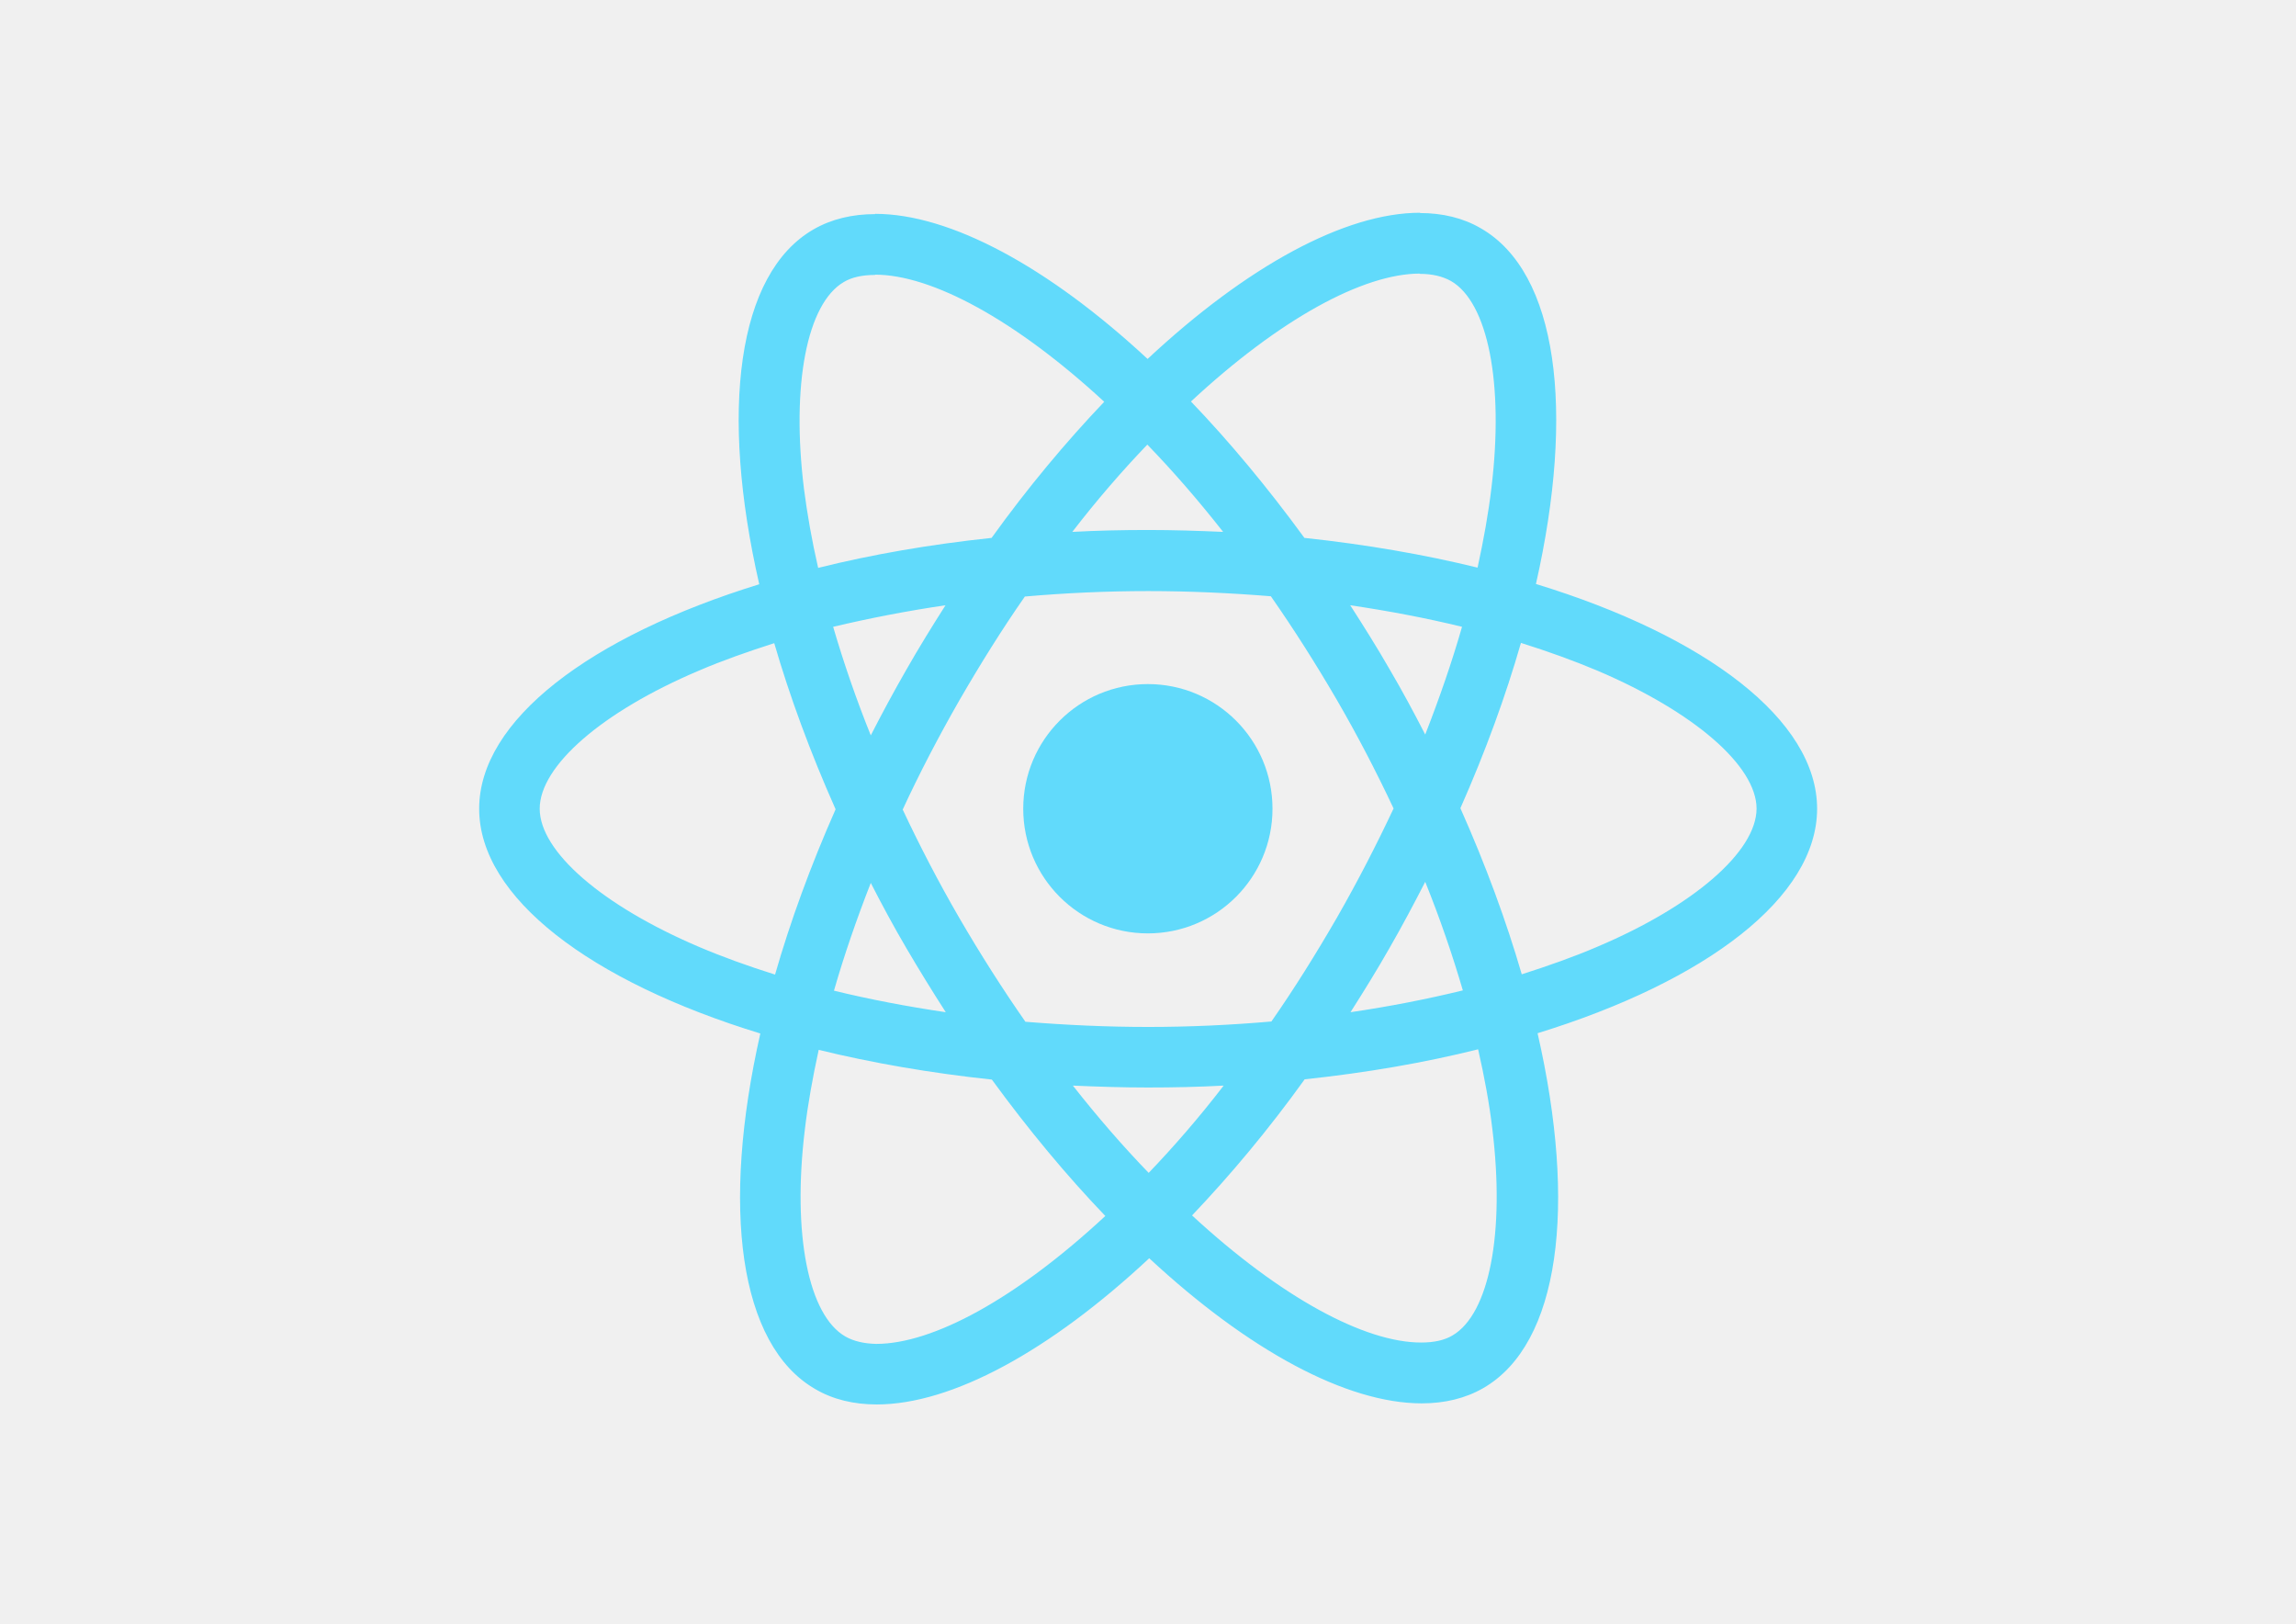
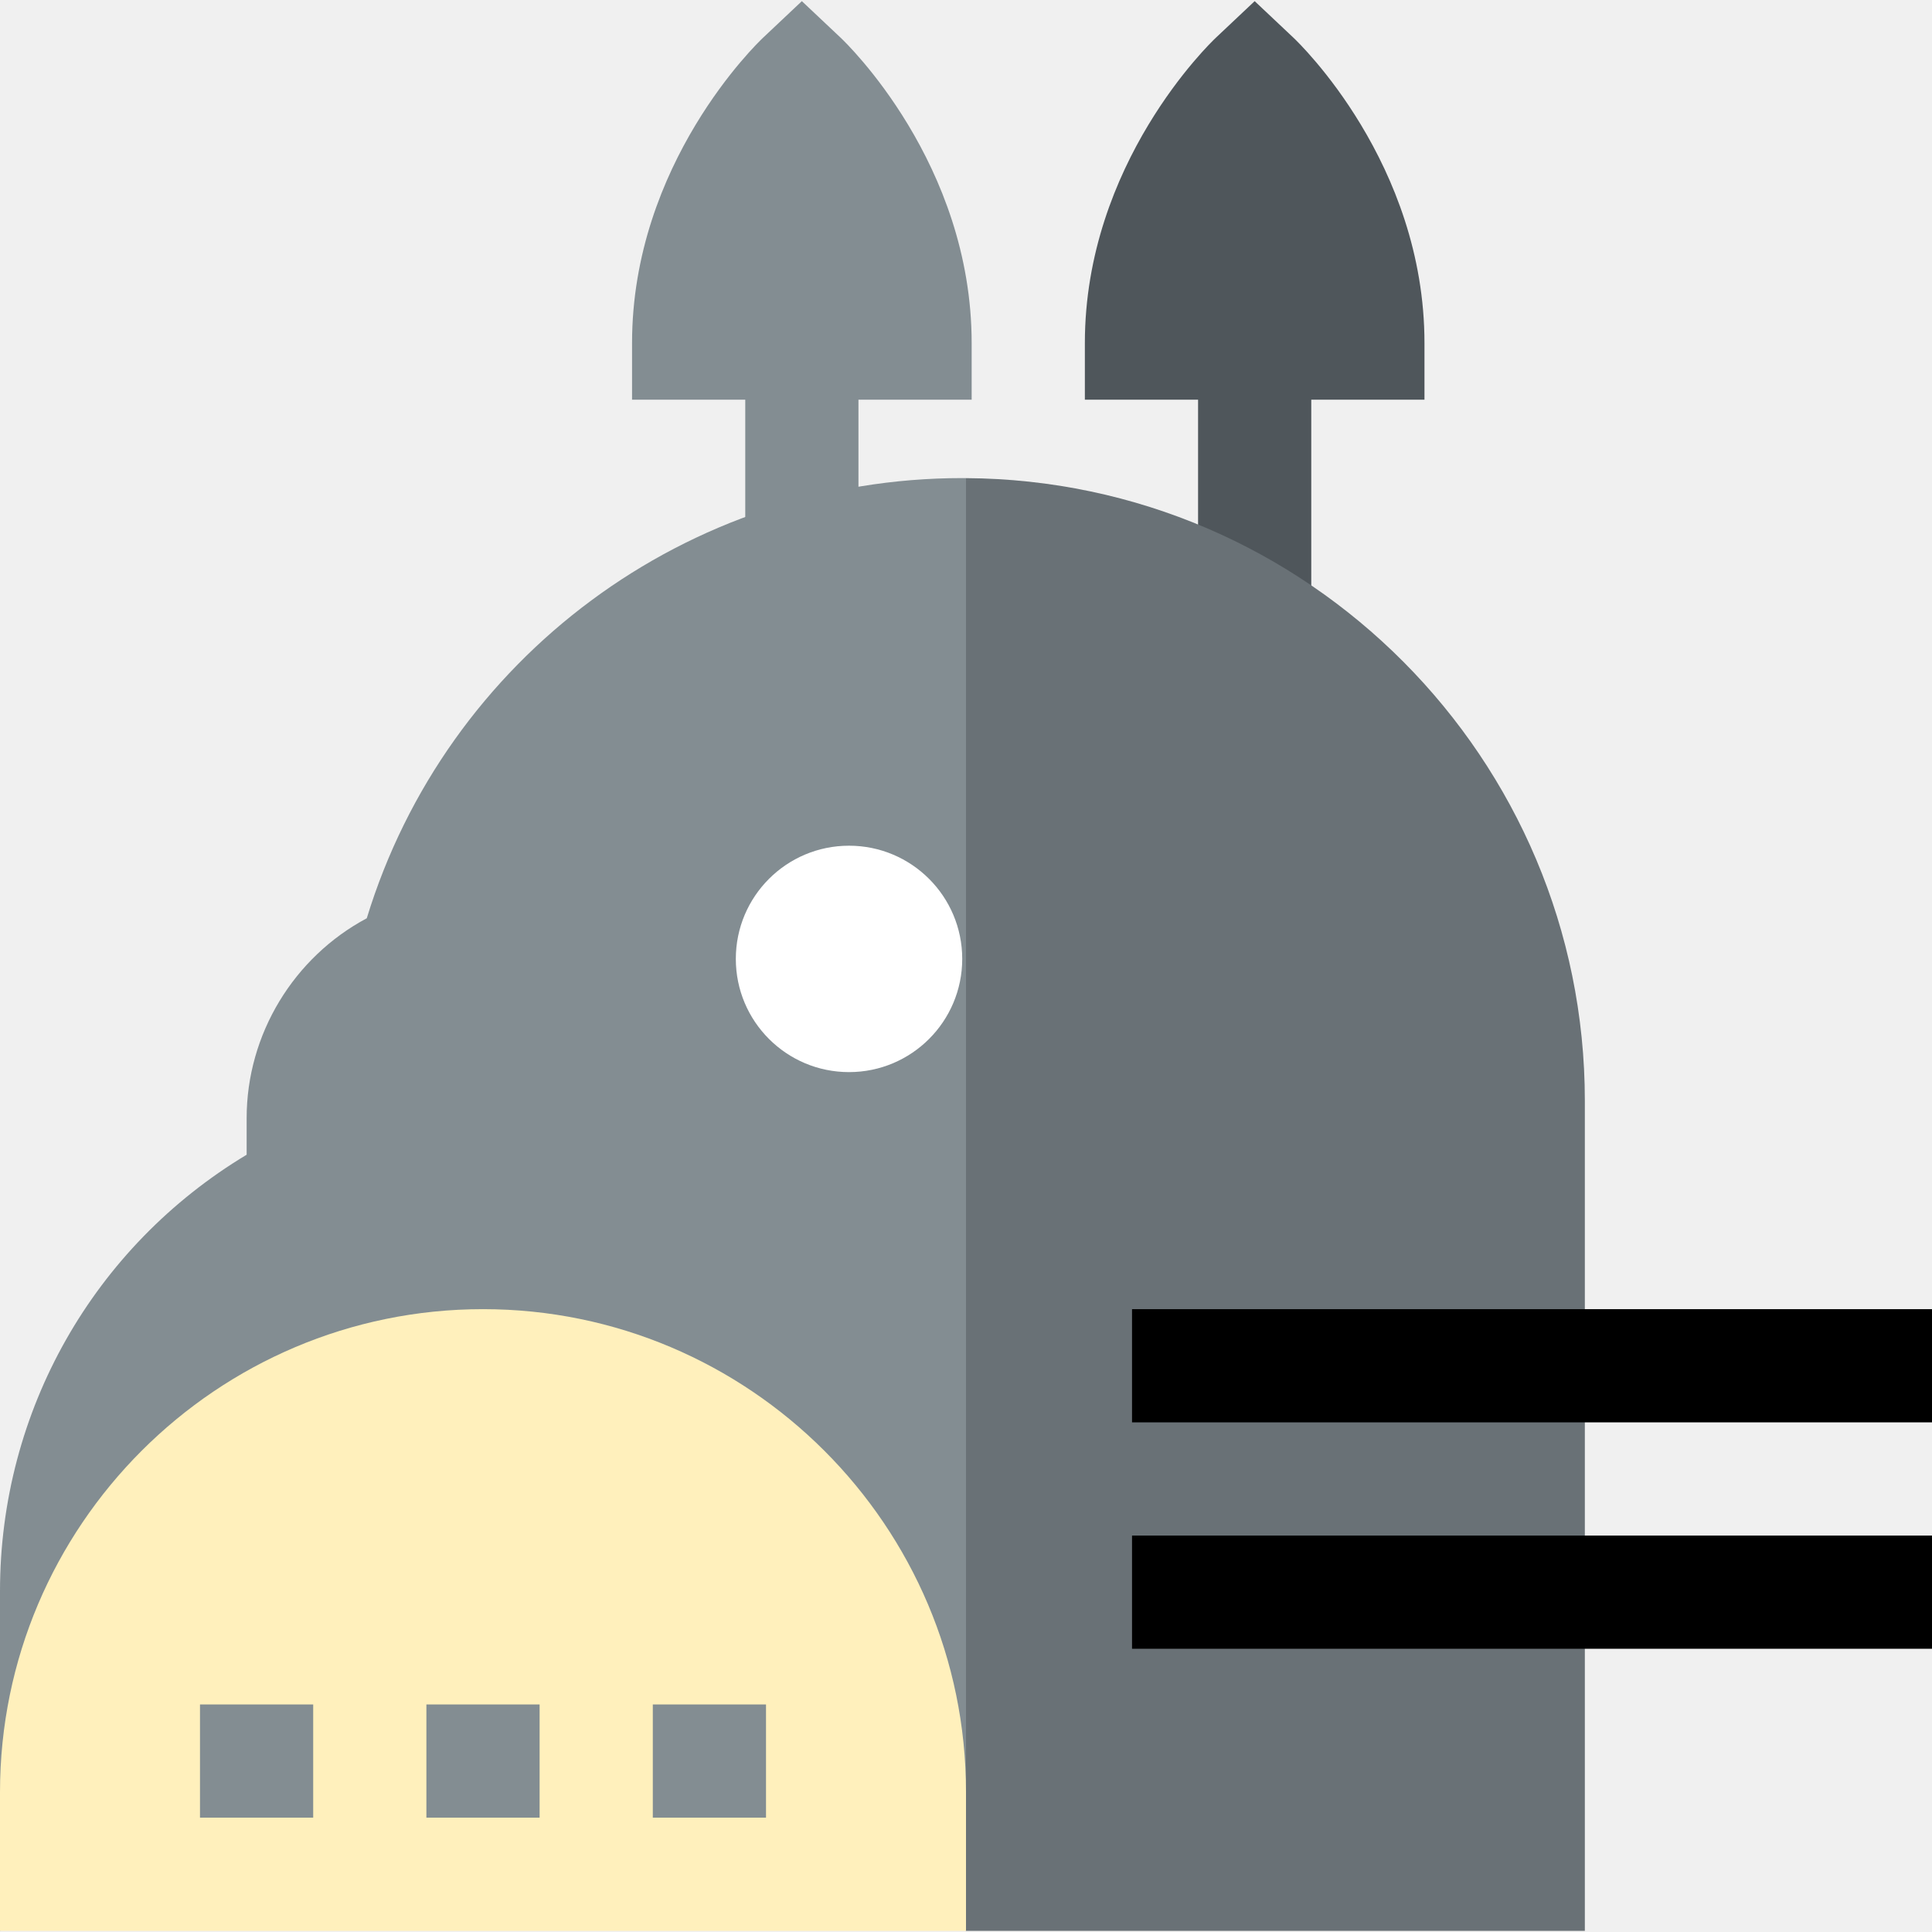
- <svg xmlns="http://www.w3.org/2000/svg" viewBox="0 0 841.9 595.3">
-   <g fill="#61DAFB">
-     <path d="M666.3 296.5c0-32.5-40.7-63.3-103.1-82.4 14.4-63.6 8-114.2-20.2-130.4-6.5-3.8-14.1-5.6-22.4-5.6v22.3c4.6 0 8.3.9 11.4 2.6 13.6 7.8 19.5 37.5 14.9 75.7-1.1 9.4-2.9 19.3-5.1 29.4-19.6-4.8-41-8.5-63.5-10.9-13.5-18.5-27.5-35.3-41.6-50 32.6-30.3 63.2-46.9 84-46.9V78c-27.5 0-63.5 19.6-99.9 53.6-36.4-33.8-72.4-53.2-99.9-53.2v22.3c20.7 0 51.4 16.5 84 46.6-14 14.7-28 31.4-41.3 49.9-22.6 2.4-44 6.1-63.6 11-2.3-10-4-19.7-5.2-29-4.7-38.2 1.1-67.9 14.6-75.8 3-1.8 6.9-2.6 11.5-2.6V78.5c-8.4 0-16 1.8-22.6 5.6-28.1 16.2-34.4 66.7-19.9 130.1-62.2 19.2-102.7 49.9-102.7 82.3 0 32.5 40.7 63.3 103.1 82.4-14.4 63.6-8 114.2 20.2 130.4 6.5 3.8 14.1 5.6 22.5 5.6 27.5 0 63.5-19.6 99.9-53.6 36.4 33.8 72.4 53.2 99.9 53.2 8.4 0 16-1.8 22.6-5.6 28.1-16.2 34.4-66.7 19.9-130.1 62-19.1 102.5-49.9 102.5-82.3zm-130.2-66.7c-3.7 12.9-8.3 26.2-13.5 39.5-4.1-8-8.4-16-13.1-24-4.6-8-9.5-15.8-14.4-23.4 14.2 2.1 27.9 4.7 41 7.9zm-45.8 106.5c-7.8 13.5-15.8 26.3-24.1 38.2-14.9 1.3-30 2-45.2 2-15.1 0-30.2-.7-45-1.9-8.3-11.9-16.4-24.6-24.2-38-7.6-13.1-14.5-26.4-20.8-39.8 6.2-13.4 13.2-26.8 20.7-39.9 7.8-13.5 15.8-26.3 24.1-38.2 14.9-1.3 30-2 45.2-2 15.1 0 30.2.7 45 1.9 8.3 11.9 16.4 24.6 24.2 38 7.6 13.1 14.5 26.4 20.8 39.8-6.3 13.4-13.2 26.8-20.7 39.9zm32.3-13c5.4 13.4 10 26.8 13.8 39.8-13.1 3.2-26.9 5.9-41.2 8 4.9-7.7 9.8-15.6 14.4-23.7 4.6-8 8.9-16.1 13-24.1zM421.2 430c-9.3-9.6-18.6-20.3-27.8-32 9 .4 18.2.7 27.5.7 9.4 0 18.7-.2 27.8-.7-9 11.7-18.3 22.4-27.5 32zm-74.4-58.9c-14.2-2.1-27.9-4.7-41-7.9 3.7-12.9 8.3-26.2 13.5-39.5 4.1 8 8.4 16 13.1 24 4.7 8 9.5 15.8 14.4 23.4zM420.7 163c9.3 9.6 18.6 20.3 27.8 32-9-.4-18.2-.7-27.5-.7-9.4 0-18.7.2-27.8.7 9-11.7 18.3-22.4 27.5-32zm-74 58.9c-4.9 7.7-9.8 15.6-14.4 23.7-4.6 8-8.9 16-13 24-5.4-13.4-10-26.8-13.8-39.8 13.1-3.1 26.9-5.8 41.2-7.9zm-90.5 125.2c-35.4-15.1-58.3-34.9-58.3-50.6 0-15.7 22.9-35.6 58.3-50.6 8.6-3.7 18-7 27.7-10.1 5.7 19.6 13.2 40 22.5 60.9-9.2 20.8-16.6 41.1-22.2 60.6-9.9-3.1-19.3-6.5-28-10.2zM310 490c-13.6-7.8-19.5-37.5-14.9-75.7 1.1-9.4 2.9-19.3 5.1-29.4 19.6 4.8 41 8.5 63.5 10.9 13.5 18.5 27.5 35.3 41.6 50-32.6 30.3-63.2 46.9-84 46.9-4.5-.1-8.3-1-11.3-2.7zm237.2-76.2c4.7 38.2-1.1 67.9-14.6 75.8-3 1.8-6.9 2.6-11.5 2.6-20.7 0-51.4-16.5-84-46.6 14-14.7 28-31.4 41.3-49.9 22.6-2.4 44-6.1 63.6-11 2.3 10.1 4.1 19.8 5.2 29.1zm38.5-66.7c-8.6 3.7-18 7-27.7 10.1-5.7-19.6-13.2-40-22.5-60.9 9.2-20.8 16.6-41.1 22.2-60.6 9.9 3.1 19.3 6.5 28.1 10.2 35.4 15.1 58.3 34.9 58.3 50.6-.1 15.7-23 35.6-58.4 50.6zM320.8 78.4z" />
-     <circle cx="420.9" cy="296.5" r="45.7" />
-     <path d="M520.5 78.1z" />
+ <svg xmlns="http://www.w3.org/2000/svg" version="1.1" id="Capa_1" x="0px" y="0px" viewBox="0 0 512 512" style="enable-background:new 0 0 512 512;" xml:space="preserve">
+   <path style="fill:#838D92;" d="M222.79,10.006L212.5,0.304l-10.29,9.702c-1.417,1.336-34.71,33.272-34.71,80.914v15h30v61.891h30  V105.92h30v-15C257.5,43.278,224.207,11.342,222.79,10.006z" />
+   <path style="fill:#4F565B;" d="M377.5,90.92c0-47.642-33.293-79.578-34.71-80.914L332.5,0.304l-10.29,9.702  c-1.417,1.336-34.71,33.272-34.71,80.914v15h30v77.325h30V105.92h30V90.92z" />
+   <path style="fill:#697176;" d="M420,291.696c0-90.648-73.479-164.448-164-164.987l-50,164.987l50,220h164V291.696z" />
+   <path style="fill:#838D92;" d="M255.003,126.696c-72.847,0-136.718,47.608-157.804,116.653  c-19.32,10.307-31.836,30.702-31.836,52.982v9.683C24.815,330.388,0,373.902,0,421.696v90l128-84.758l128,84.758V126.709  C255.667,126.707,255.336,126.696,255.003,126.696z" />
+   <path style="fill:#FFF0BC;" d="M128,346.938c-70.58,0-128,57.42-128,128v36.758h256v-36.758C256,404.358,198.58,346.938,128,346.938  z" />
+   <rect x="300" y="346.94" width="212" height="30" />
+   <rect x="300" y="406.94" width="212" height="30" />
+   <circle style="fill:#FFFFFF;" cx="225" cy="254.12" r="30" />
+   <g>
+     <rect x="53" y="451.7" style="fill:#838D92;" width="30" height="30" />
+     <rect x="113" y="451.7" style="fill:#838D92;" width="30" height="30" />
+     <rect x="173" y="451.7" style="fill:#838D92;" width="30" height="30" />
  </g>
+   <g>
+ </g>
+   <g>
+ </g>
+   <g>
+ </g>
+   <g>
+ </g>
+   <g>
+ </g>
+   <g>
+ </g>
+   <g>
+ </g>
+   <g>
+ </g>
+   <g>
+ </g>
+   <g>
+ </g>
+   <g>
+ </g>
+   <g>
+ </g>
+   <g>
+ </g>
+   <g>
+ </g>
+   <g>
+ </g>
</svg>
